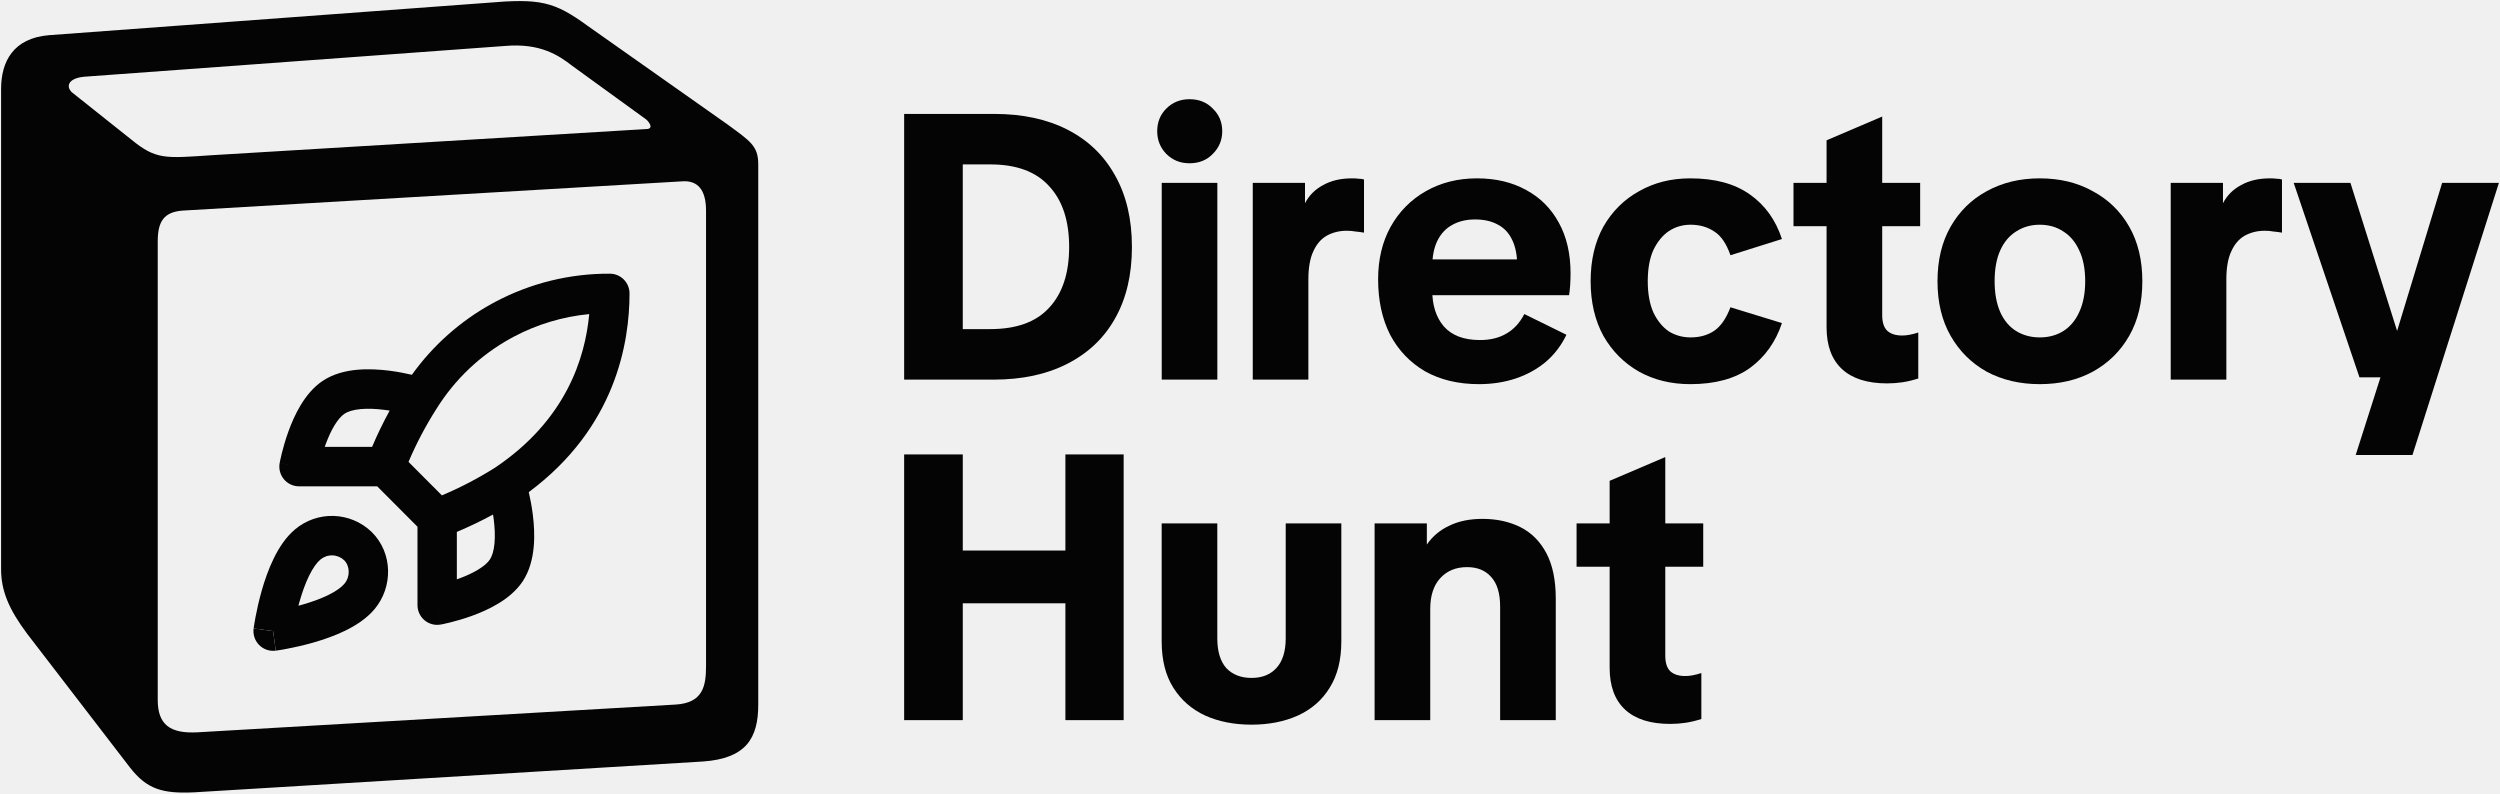
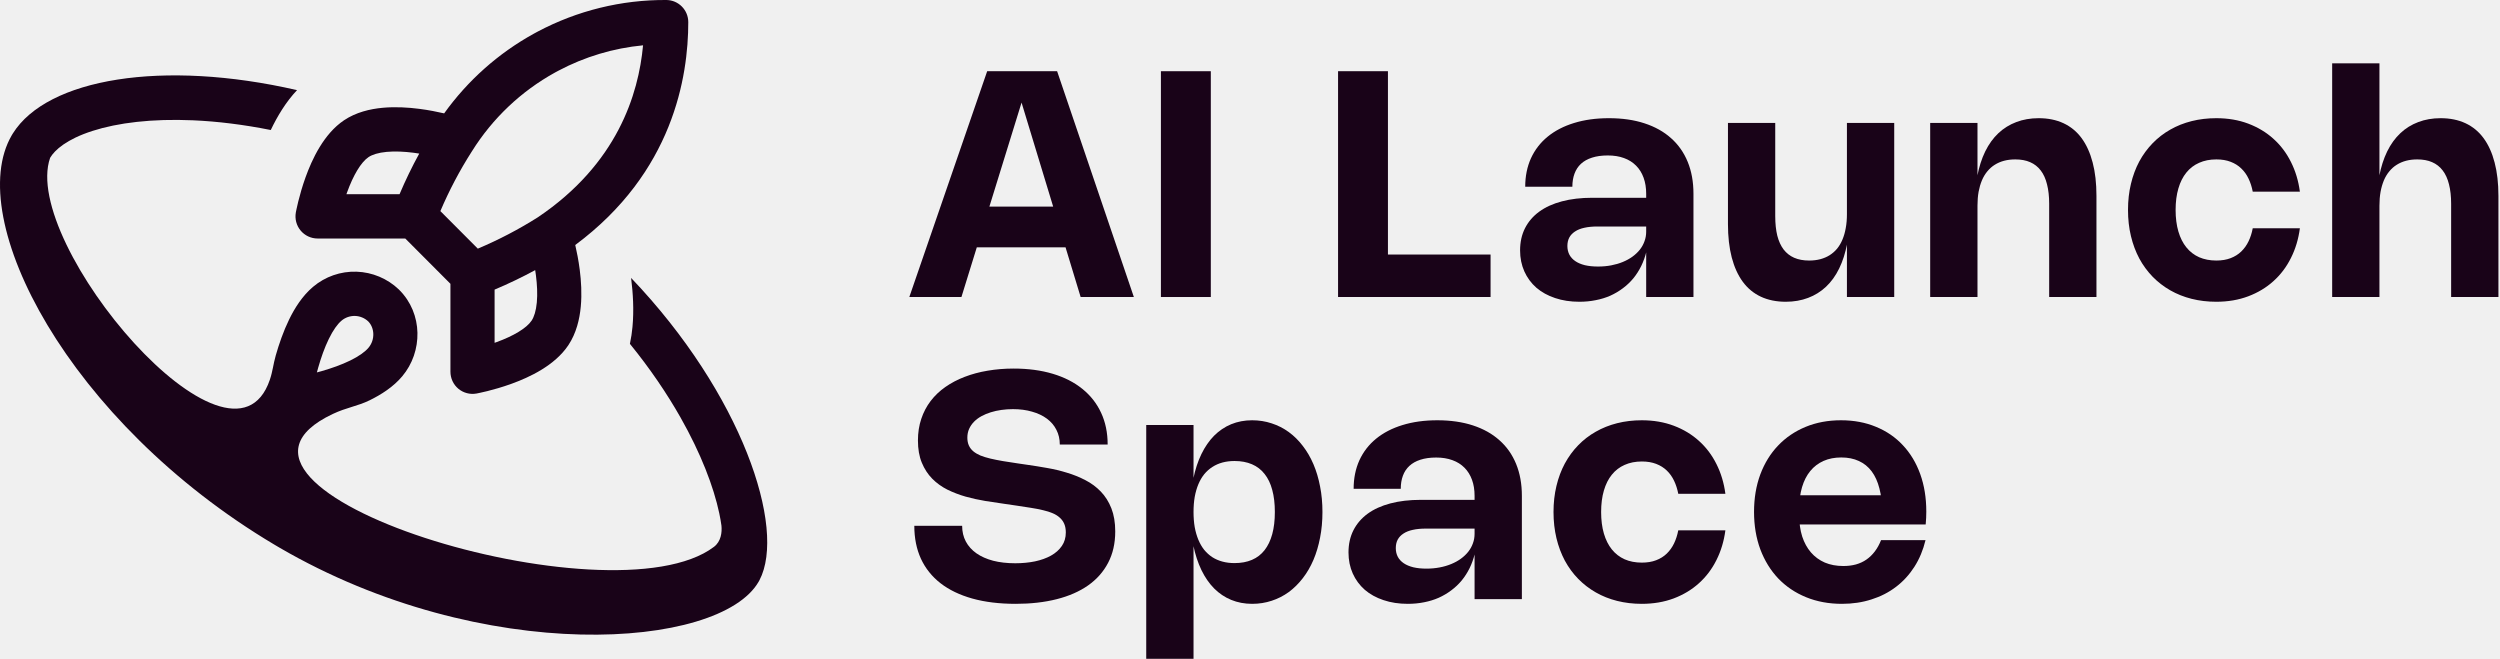
- <svg xmlns="http://www.w3.org/2000/svg" width="126" height="40" viewBox="0 0 126 40" fill="none">
-   <g clip-path="url(#clip0_5448_2111)">
-     <path d="M12.782 31.675L13.765 31.807L13.897 32.793C13.59 32.834 13.282 32.73 13.064 32.511C12.845 32.292 12.741 31.983 12.782 31.675Z" fill="#040404" />
-     <path fill-rule="evenodd" clip-rule="evenodd" d="M16.818 26.003H16.818C17.529 26.025 18.208 26.309 18.723 26.803C18.727 26.806 18.732 26.81 18.735 26.814C19.818 27.886 19.802 29.601 18.876 30.702L18.876 30.702C18.475 31.18 17.927 31.527 17.41 31.781C16.88 32.04 16.311 32.236 15.803 32.382C15.291 32.529 14.819 32.631 14.476 32.696C14.304 32.729 14.162 32.753 14.062 32.769C14.012 32.776 13.973 32.783 13.945 32.787C13.931 32.789 13.92 32.79 13.912 32.791C13.908 32.792 13.904 32.792 13.902 32.793C13.9 32.793 13.899 32.793 13.899 32.793C13.898 32.793 13.898 32.793 13.897 32.793H13.897C13.897 32.792 13.892 32.757 13.765 31.807C12.782 31.675 12.782 31.675 12.782 31.675L12.782 31.675C12.782 31.674 12.782 31.674 12.782 31.674C12.782 31.673 12.782 31.672 12.783 31.671C12.783 31.668 12.783 31.665 12.784 31.661C12.785 31.652 12.787 31.641 12.789 31.627C12.793 31.599 12.799 31.559 12.807 31.509C12.822 31.409 12.846 31.267 12.879 31.095C12.944 30.751 13.046 30.278 13.192 29.764C13.338 29.254 13.533 28.683 13.792 28.153C14.044 27.634 14.39 27.084 14.868 26.682C15.412 26.223 16.106 25.98 16.818 26.003ZM16.756 27.991C16.533 27.984 16.316 28.06 16.145 28.204L16.144 28.206C15.968 28.353 15.77 28.624 15.574 29.026C15.384 29.417 15.226 29.868 15.1 30.311C15.079 30.385 15.059 30.457 15.04 30.529C15.111 30.51 15.184 30.49 15.257 30.469C15.699 30.342 16.149 30.184 16.539 29.993C16.94 29.797 17.21 29.598 17.357 29.422L17.359 29.42C17.665 29.056 17.634 28.526 17.346 28.236C17.186 28.085 16.976 27.998 16.756 27.991Z" fill="#040404" />
-     <path fill-rule="evenodd" clip-rule="evenodd" d="M30.742 13.794C31.288 13.797 31.728 14.242 31.728 14.789C31.728 17.253 31.041 21.541 26.65 24.803C26.72 25.107 26.797 25.492 26.851 25.914C26.915 26.414 26.952 26.994 26.899 27.567C26.846 28.131 26.701 28.762 26.34 29.305L26.339 29.306C25.725 30.227 24.576 30.751 23.796 31.035C23.372 31.189 22.981 31.298 22.697 31.369C22.555 31.405 22.437 31.431 22.353 31.449C22.311 31.457 22.277 31.464 22.253 31.469C22.241 31.471 22.232 31.473 22.224 31.474C22.221 31.475 22.218 31.476 22.215 31.476C22.214 31.476 22.213 31.477 22.212 31.477L22.211 31.477C22.21 31.476 22.204 31.442 22.033 30.498L22.21 31.477C21.921 31.53 21.623 31.451 21.397 31.262C21.172 31.073 21.041 30.793 21.041 30.498V26.547L19.011 24.511H15.07C14.776 24.511 14.497 24.38 14.309 24.154C14.12 23.927 14.042 23.629 14.094 23.339L15.07 23.516C14.13 23.345 14.096 23.339 14.095 23.338V23.338C14.095 23.337 14.095 23.337 14.095 23.337C14.095 23.336 14.095 23.335 14.095 23.334C14.096 23.331 14.096 23.328 14.097 23.325C14.098 23.317 14.1 23.308 14.103 23.296C14.107 23.271 14.114 23.238 14.123 23.196C14.14 23.112 14.167 22.994 14.202 22.85C14.273 22.566 14.381 22.174 14.535 21.749C14.818 20.966 15.341 19.815 16.26 19.198L16.261 19.198C16.802 18.836 17.431 18.689 17.994 18.637C18.565 18.584 19.143 18.621 19.643 18.685C20.067 18.74 20.454 18.818 20.759 18.889C21.817 17.412 23.192 16.188 24.787 15.308L24.958 15.215C26.739 14.27 28.726 13.781 30.742 13.794ZM24.849 25.932C24.256 26.254 23.647 26.546 23.025 26.808V29.198C23.056 29.187 23.088 29.176 23.119 29.165C23.868 28.892 24.46 28.544 24.69 28.2C24.799 28.035 24.887 27.768 24.923 27.382C24.958 27.005 24.936 26.582 24.883 26.168C24.873 26.088 24.861 26.009 24.849 25.932ZM29.697 15.83C28.367 15.957 27.072 16.345 25.887 16.974L25.743 17.052C24.215 17.894 22.928 19.114 22.004 20.596C22.002 20.599 22 20.602 21.998 20.605C21.455 21.456 20.984 22.351 20.589 23.279L22.272 24.967C23.209 24.572 24.113 24.1 24.973 23.555C28.531 21.157 29.492 18.043 29.697 15.83ZM19.389 20.659C18.976 20.605 18.555 20.583 18.178 20.618C17.793 20.654 17.527 20.743 17.363 20.852L17.363 20.852C17.02 21.083 16.672 21.676 16.4 22.428C16.389 22.459 16.378 22.49 16.367 22.521H18.754C19.018 21.898 19.314 21.288 19.639 20.695C19.558 20.682 19.474 20.669 19.389 20.659Z" fill="#040404" />
-     <path fill-rule="evenodd" clip-rule="evenodd" d="M24.515 0.145C27.224 -0.088 27.921 0.068 29.624 1.308L36.667 6.272C37.829 7.125 38.216 7.358 38.216 8.288V35.511C38.216 37.217 37.596 38.226 35.429 38.38L9.809 39.932C8.183 40.01 7.408 39.777 6.557 38.691L1.37 31.944C0.441 30.701 0.055 29.772 0.055 28.685V4.488C0.055 3.092 0.675 1.929 2.454 1.774L24.515 0.145ZM35.584 10.615C35.584 9.608 35.198 9.064 34.344 9.142L9.188 10.615C8.26 10.693 7.95 11.159 7.95 12.167V35.278C7.95 36.52 8.569 36.985 9.962 36.908L34.035 35.511C35.429 35.434 35.584 34.58 35.584 33.571V10.615ZM28.85 3.325C28.153 2.783 27.224 2.161 25.444 2.317L4.234 3.868C3.461 3.945 3.306 4.333 3.614 4.644L6.635 7.048C7.872 8.056 8.337 7.979 10.66 7.823L32.565 6.505C33.029 6.505 32.642 6.04 32.488 5.963L28.85 3.325Z" fill="#040404" />
-     <path d="M45.569 19.133V5.741H50.097C51.536 5.741 52.774 6.007 53.809 6.539C54.845 7.071 55.641 7.837 56.196 8.837C56.765 9.838 57.049 11.041 57.049 12.446C57.049 13.852 56.765 15.055 56.196 16.055C55.641 17.043 54.839 17.803 53.791 18.335C52.755 18.867 51.517 19.133 50.078 19.133H45.569ZM48.524 18.316L46.933 16.587H49.907C51.233 16.587 52.225 16.227 52.881 15.505C53.551 14.783 53.885 13.763 53.885 12.446C53.885 11.129 53.551 10.11 52.881 9.388C52.225 8.654 51.233 8.286 49.907 8.286H46.933L48.524 6.558V18.316Z" fill="#040404" />
-     <path d="M58.551 19.133V9.217H61.354V19.133H58.551ZM59.953 8.229C59.485 8.229 59.094 8.071 58.778 7.754C58.475 7.438 58.323 7.058 58.323 6.615C58.323 6.159 58.475 5.779 58.778 5.475C59.094 5.158 59.485 5 59.953 5C60.432 5 60.824 5.158 61.127 5.475C61.443 5.779 61.601 6.159 61.601 6.615C61.601 7.058 61.443 7.438 61.127 7.754C60.824 8.071 60.432 8.229 59.953 8.229Z" fill="#040404" />
-     <path d="M63.139 19.133V9.217H65.772V10.243C65.974 9.85 66.277 9.546 66.681 9.331C67.085 9.103 67.571 8.989 68.139 8.989C68.266 8.989 68.379 8.995 68.48 9.008C68.581 9.008 68.67 9.021 68.746 9.046V11.725C68.594 11.699 68.449 11.68 68.31 11.668C68.184 11.642 68.038 11.63 67.874 11.63C67.508 11.63 67.173 11.712 66.87 11.877C66.58 12.041 66.353 12.307 66.188 12.674C66.024 13.029 65.942 13.497 65.942 14.08V19.133H63.139Z" fill="#040404" />
-     <path d="M74.534 19.361C73.498 19.361 72.595 19.145 71.825 18.715C71.067 18.272 70.48 17.657 70.063 16.872C69.659 16.075 69.457 15.144 69.457 14.08C69.457 13.079 69.665 12.199 70.082 11.44C70.512 10.667 71.105 10.066 71.863 9.635C72.621 9.204 73.479 8.989 74.439 8.989C75.386 8.989 76.213 9.185 76.921 9.578C77.628 9.958 78.177 10.509 78.569 11.231C78.96 11.94 79.156 12.788 79.156 13.776C79.156 13.953 79.15 14.15 79.137 14.365C79.124 14.568 79.105 14.739 79.08 14.878H70.764V13.073H77.299L76.466 13.377C76.466 12.871 76.384 12.446 76.22 12.104C76.056 11.75 75.816 11.49 75.5 11.326C75.184 11.148 74.799 11.06 74.344 11.06C73.915 11.06 73.536 11.148 73.208 11.326C72.879 11.503 72.627 11.769 72.45 12.123C72.273 12.478 72.185 12.921 72.185 13.453V14.631C72.185 15.391 72.381 15.999 72.772 16.454C73.176 16.91 73.782 17.138 74.591 17.138C75.109 17.138 75.55 17.031 75.917 16.815C76.296 16.6 76.599 16.271 76.826 15.828L78.948 16.872C78.695 17.404 78.348 17.86 77.906 18.24C77.464 18.607 76.959 18.886 76.39 19.076C75.822 19.266 75.203 19.361 74.534 19.361Z" fill="#040404" />
-     <path d="M85.188 19.361C84.228 19.361 83.369 19.152 82.612 18.734C81.854 18.303 81.254 17.702 80.812 16.929C80.383 16.144 80.168 15.226 80.168 14.175C80.168 13.111 80.383 12.193 80.812 11.421C81.254 10.648 81.854 10.053 82.612 9.635C83.369 9.204 84.228 8.989 85.188 8.989C86.438 8.989 87.442 9.261 88.2 9.806C88.958 10.338 89.494 11.085 89.81 12.047L87.215 12.864C87.013 12.282 86.741 11.883 86.4 11.668C86.059 11.44 85.662 11.326 85.207 11.326C84.803 11.326 84.436 11.433 84.108 11.649C83.793 11.864 83.534 12.18 83.332 12.598C83.142 13.016 83.047 13.542 83.047 14.175C83.047 14.796 83.142 15.321 83.332 15.752C83.534 16.169 83.793 16.486 84.108 16.701C84.436 16.904 84.803 17.005 85.207 17.005C85.662 17.005 86.053 16.898 86.381 16.682C86.722 16.454 87 16.055 87.215 15.486L89.81 16.284C89.494 17.233 88.958 17.987 88.2 18.544C87.442 19.088 86.438 19.361 85.188 19.361Z" fill="#040404" />
-     <path d="M95.109 19.323C94.111 19.323 93.354 19.082 92.836 18.601C92.318 18.12 92.059 17.417 92.059 16.492V7.071L94.863 5.874V15.885C94.863 16.239 94.945 16.499 95.109 16.663C95.286 16.828 95.538 16.91 95.867 16.91C95.993 16.91 96.119 16.898 96.246 16.872C96.385 16.847 96.53 16.809 96.681 16.758V19.076C96.403 19.165 96.138 19.228 95.886 19.266C95.633 19.304 95.374 19.323 95.109 19.323ZM90.392 11.402V9.217H96.776V11.402H90.392Z" fill="#040404" />
-     <path d="M102.802 19.361C101.804 19.361 100.914 19.152 100.131 18.734C99.361 18.303 98.755 17.702 98.313 16.929C97.871 16.157 97.65 15.239 97.65 14.175C97.65 13.111 97.871 12.193 98.313 11.421C98.755 10.648 99.361 10.053 100.131 9.635C100.914 9.204 101.804 8.989 102.802 8.989C103.812 8.989 104.703 9.204 105.473 9.635C106.256 10.053 106.869 10.648 107.311 11.421C107.753 12.193 107.974 13.111 107.974 14.175C107.974 15.239 107.753 16.157 107.311 16.929C106.869 17.702 106.256 18.303 105.473 18.734C104.703 19.152 103.812 19.361 102.802 19.361ZM102.802 17.005C103.257 17.005 103.655 16.898 103.995 16.682C104.336 16.467 104.602 16.151 104.791 15.733C104.993 15.302 105.094 14.783 105.094 14.175C105.094 13.554 104.993 13.035 104.791 12.617C104.602 12.199 104.336 11.883 103.995 11.668C103.655 11.44 103.257 11.326 102.802 11.326C102.36 11.326 101.962 11.44 101.609 11.668C101.268 11.883 101.002 12.199 100.813 12.617C100.624 13.035 100.529 13.554 100.529 14.175C100.529 14.783 100.624 15.302 100.813 15.733C101.002 16.151 101.268 16.467 101.609 16.682C101.962 16.898 102.36 17.005 102.802 17.005Z" fill="#040404" />
-     <path d="M109.404 19.133V9.217H112.038V10.243C112.24 9.85 112.543 9.546 112.947 9.331C113.351 9.103 113.837 8.989 114.405 8.989C114.532 8.989 114.645 8.995 114.746 9.008C114.847 9.008 114.936 9.021 115.012 9.046V11.725C114.86 11.699 114.715 11.68 114.576 11.668C114.45 11.642 114.304 11.63 114.14 11.63C113.774 11.63 113.439 11.712 113.136 11.877C112.846 12.041 112.618 12.307 112.454 12.674C112.29 13.029 112.208 13.497 112.208 14.08V19.133H109.404Z" fill="#040404" />
-     <path d="M118.727 22.932L120.224 18.24L120.489 17.746L123.084 9.217H125.945L121.588 22.932H118.727ZM118.917 19.019L115.602 9.217H118.462L120.887 16.91H121.683L121.398 19.019H118.917Z" fill="#040404" />
-     <path d="M53.696 36.295V22.903H56.632V36.295H53.696ZM45.569 36.295V22.903H48.524V36.295H45.569ZM47.445 30.406V27.747H54.776V30.406H47.445Z" fill="#040404" />
-     <path d="M63.076 36.523C62.205 36.523 61.428 36.371 60.746 36.067C60.064 35.751 59.527 35.282 59.136 34.661C58.744 34.041 58.548 33.262 58.548 32.325V26.379H61.352V32.173C61.352 32.831 61.504 33.332 61.807 33.674C62.122 34.003 62.545 34.167 63.076 34.167C63.606 34.167 64.023 34.003 64.326 33.674C64.642 33.332 64.8 32.831 64.8 32.173V26.379H67.603V32.325C67.603 33.262 67.407 34.041 67.016 34.661C66.637 35.282 66.1 35.751 65.406 36.067C64.724 36.371 63.947 36.523 63.076 36.523Z" fill="#040404" />
-     <path d="M75.607 36.295V30.577C75.607 29.906 75.456 29.406 75.153 29.077C74.862 28.747 74.458 28.583 73.94 28.583C73.372 28.583 72.917 28.773 72.576 29.153C72.248 29.52 72.084 30.033 72.084 30.691V36.295H69.28V26.379H71.913V27.443C72.204 27.025 72.582 26.709 73.05 26.493C73.517 26.265 74.073 26.151 74.717 26.151C75.437 26.151 76.074 26.291 76.63 26.569C77.186 26.848 77.621 27.285 77.937 27.88C78.253 28.475 78.411 29.241 78.411 30.178V36.295H75.607Z" fill="#040404" />
-     <path d="M84.176 36.485C83.178 36.485 82.421 36.244 81.903 35.763C81.385 35.282 81.126 34.579 81.126 33.655V24.233L83.93 23.036V33.047C83.93 33.401 84.012 33.661 84.176 33.826C84.353 33.99 84.606 34.072 84.934 34.072C85.06 34.072 85.186 34.06 85.313 34.035C85.452 34.009 85.597 33.971 85.748 33.921V36.238C85.471 36.327 85.205 36.39 84.953 36.428C84.7 36.466 84.441 36.485 84.176 36.485ZM79.459 28.564V26.379H85.843V28.564H79.459Z" fill="#040404" />
-   </g>
-   <defs>
-     <clipPath id="clip0_5448_2111">
-       <rect width="126" height="40" fill="white" />
-     </clipPath>
-   </defs>
+ <svg xmlns="http://www.w3.org/2000/svg" width="148" height="39" viewBox="0 0 148 39" fill="none">
+   <path d="M56.917 17.583H53.832L58.441 4.216H62.581L67.124 17.583H63.974L60.203 5.174H60.754L56.917 17.583ZM56.543 14.643V12.232H64.75V14.643H56.543Z" fill="#190318" />
+   <path d="M71.68 4.216V17.583H68.726V4.216H71.68Z" fill="#190318" />
+   <path d="M79.213 4.216H82.166V15.302L81.942 15.069H88.242V17.583H79.213V4.216Z" fill="#190318" />
+   <path d="M90.293 11.054C90.293 10.431 90.407 9.868 90.634 9.367C90.865 8.865 91.194 8.44 91.621 8.091C92.051 7.739 92.571 7.469 93.182 7.282C93.796 7.092 94.484 6.997 95.248 6.997C96.036 6.997 96.739 7.098 97.355 7.301C97.975 7.503 98.499 7.796 98.926 8.179C99.356 8.56 99.685 9.027 99.912 9.582C100.139 10.136 100.253 10.766 100.253 11.47V17.583H97.454V14.891H97.468C97.393 15.197 97.29 15.483 97.159 15.751C97.028 16.016 96.873 16.259 96.692 16.48C96.511 16.698 96.305 16.893 96.075 17.064C95.847 17.236 95.6 17.382 95.332 17.504C95.064 17.622 94.775 17.711 94.467 17.77C94.159 17.833 93.836 17.864 93.499 17.864C92.973 17.864 92.493 17.791 92.06 17.644C91.63 17.501 91.261 17.297 90.952 17.032C90.647 16.764 90.41 16.443 90.242 16.069C90.074 15.692 89.989 15.276 89.989 14.821C89.989 14.332 90.086 13.896 90.279 13.512C90.475 13.126 90.756 12.799 91.121 12.531C91.488 12.263 91.937 12.059 92.467 11.919C92.996 11.778 93.598 11.708 94.271 11.708H97.524V13.409H94.561C94.271 13.409 94.015 13.434 93.794 13.484C93.576 13.531 93.392 13.604 93.242 13.704C93.093 13.801 92.979 13.921 92.901 14.064C92.826 14.207 92.789 14.374 92.789 14.564C92.789 14.757 92.83 14.93 92.911 15.083C92.992 15.232 93.108 15.358 93.261 15.461C93.414 15.564 93.602 15.644 93.827 15.7C94.054 15.753 94.313 15.779 94.603 15.779C94.877 15.779 95.137 15.756 95.383 15.709C95.629 15.662 95.858 15.595 96.07 15.508C96.282 15.421 96.472 15.316 96.64 15.195C96.812 15.07 96.958 14.932 97.08 14.779C97.201 14.623 97.293 14.457 97.355 14.279C97.421 14.101 97.454 13.913 97.454 13.713V11.47C97.454 11.115 97.402 10.797 97.299 10.516C97.197 10.236 97.049 9.999 96.855 9.806C96.662 9.61 96.424 9.46 96.14 9.357C95.86 9.254 95.54 9.203 95.182 9.203C94.821 9.203 94.507 9.247 94.243 9.334C93.981 9.418 93.764 9.54 93.593 9.698C93.422 9.857 93.294 10.052 93.21 10.283C93.126 10.51 93.084 10.767 93.084 11.054H90.293Z" fill="#190318" />
+   <path d="M109.338 12.685V7.277H112.138V17.583H109.338V14.433L109.352 14.419C109.246 14.977 109.087 15.471 108.876 15.901C108.667 16.328 108.408 16.686 108.1 16.976C107.791 17.265 107.438 17.485 107.039 17.635C106.64 17.787 106.199 17.864 105.716 17.864C105.161 17.864 104.671 17.764 104.244 17.565C103.817 17.365 103.46 17.071 103.173 16.681C102.887 16.292 102.669 15.812 102.519 15.242C102.37 14.668 102.295 14.009 102.295 13.265V7.277H105.094V12.797C105.094 13.237 105.135 13.621 105.216 13.952C105.3 14.279 105.425 14.552 105.59 14.77C105.758 14.988 105.967 15.151 106.216 15.26C106.469 15.369 106.763 15.424 107.1 15.424C107.336 15.424 107.556 15.398 107.759 15.345C107.961 15.291 108.145 15.214 108.31 15.111C108.478 15.005 108.626 14.876 108.754 14.723C108.882 14.567 108.988 14.388 109.072 14.185C109.159 13.98 109.225 13.752 109.268 13.503C109.315 13.254 109.338 12.981 109.338 12.685Z" fill="#190318" />
+   <path d="M117.067 12.176V17.583H114.267V7.277H117.067V10.428L117.053 10.442C117.159 9.884 117.316 9.392 117.525 8.965C117.737 8.535 117.997 8.175 118.305 7.885C118.614 7.595 118.968 7.376 119.366 7.226C119.765 7.073 120.206 6.997 120.689 6.997C121.244 6.997 121.734 7.097 122.161 7.296C122.588 7.496 122.945 7.79 123.232 8.179C123.518 8.569 123.736 9.05 123.886 9.624C124.036 10.194 124.11 10.851 124.11 11.596V17.583H121.311V12.063C121.311 11.624 121.269 11.241 121.184 10.914C121.103 10.583 120.979 10.309 120.811 10.091C120.645 9.873 120.437 9.709 120.184 9.6C119.935 9.491 119.642 9.437 119.306 9.437C119.069 9.437 118.849 9.463 118.647 9.516C118.444 9.569 118.259 9.649 118.09 9.755C117.925 9.857 117.779 9.987 117.651 10.143C117.523 10.295 117.416 10.474 117.329 10.68C117.244 10.883 117.179 11.108 117.132 11.358C117.089 11.607 117.067 11.88 117.067 12.176Z" fill="#190318" />
+   <path d="M128.796 12.428C128.796 12.905 128.851 13.33 128.96 13.704C129.069 14.075 129.226 14.388 129.432 14.643C129.637 14.899 129.89 15.094 130.189 15.228C130.488 15.358 130.828 15.424 131.208 15.424C131.526 15.424 131.806 15.377 132.049 15.284C132.295 15.19 132.506 15.059 132.68 14.891C132.858 14.72 133.003 14.517 133.115 14.284C133.227 14.05 133.31 13.793 133.362 13.512H136.153C136.069 14.151 135.893 14.737 135.625 15.27C135.36 15.803 135.014 16.261 134.587 16.644C134.163 17.027 133.666 17.326 133.096 17.541C132.526 17.756 131.895 17.864 131.203 17.864C130.689 17.864 130.203 17.806 129.745 17.691C129.287 17.576 128.865 17.407 128.478 17.186C128.092 16.965 127.745 16.697 127.436 16.382C127.128 16.064 126.864 15.704 126.646 15.302C126.431 14.897 126.266 14.455 126.151 13.975C126.035 13.492 125.978 12.976 125.978 12.428C125.978 11.88 126.035 11.366 126.151 10.886C126.266 10.403 126.431 9.96 126.646 9.558C126.864 9.156 127.128 8.796 127.436 8.479C127.745 8.161 128.092 7.893 128.478 7.675C128.865 7.453 129.287 7.285 129.745 7.17C130.203 7.055 130.689 6.997 131.203 6.997C131.895 6.997 132.526 7.104 133.096 7.319C133.666 7.535 134.163 7.834 134.587 8.217C135.014 8.6 135.36 9.058 135.625 9.591C135.893 10.124 136.069 10.71 136.153 11.348H133.362C133.31 11.068 133.227 10.811 133.115 10.577C133.003 10.34 132.858 10.138 132.68 9.97C132.506 9.801 132.295 9.67 132.049 9.577C131.806 9.483 131.526 9.437 131.208 9.437C130.828 9.437 130.488 9.504 130.189 9.638C129.89 9.769 129.637 9.962 129.432 10.217C129.226 10.47 129.069 10.783 128.96 11.157C128.851 11.527 128.796 11.951 128.796 12.428Z" fill="#190318" />
+   <path d="M140.863 12.176V17.583H138.064V3.749H140.863V10.428L140.849 10.442C140.955 9.884 141.113 9.392 141.321 8.965C141.533 8.535 141.793 8.175 142.102 7.885C142.41 7.595 142.764 7.376 143.163 7.226C143.562 7.073 144.003 6.997 144.486 6.997C145.04 6.997 145.531 7.097 145.958 7.296C146.385 7.496 146.741 7.79 147.028 8.179C147.315 8.569 147.533 9.05 147.682 9.624C147.832 10.194 147.907 10.851 147.907 11.596V17.583H145.107V12.063C145.107 11.624 145.065 11.241 144.981 10.914C144.9 10.583 144.775 10.309 144.607 10.091C144.442 9.873 144.233 9.709 143.981 9.6C143.731 9.491 143.439 9.437 143.102 9.437C142.865 9.437 142.646 9.463 142.443 9.516C142.241 9.569 142.055 9.649 141.887 9.755C141.722 9.857 141.575 9.987 141.448 10.143C141.32 10.295 141.212 10.474 141.125 10.68C141.041 10.883 140.975 11.108 140.929 11.358C140.885 11.607 140.863 11.88 140.863 12.176Z" fill="#190318" />
+   <path d="M60.006 21.819C60.863 21.819 61.634 21.922 62.32 22.127C63.008 22.333 63.593 22.631 64.073 23.02C64.555 23.407 64.926 23.878 65.185 24.436C65.444 24.991 65.573 25.617 65.573 26.315H62.74C62.74 25.994 62.673 25.704 62.539 25.446C62.409 25.187 62.222 24.968 61.979 24.787C61.736 24.606 61.443 24.467 61.1 24.371C60.76 24.271 60.383 24.221 59.969 24.221C59.735 24.221 59.506 24.237 59.282 24.268C59.06 24.299 58.85 24.346 58.651 24.408C58.451 24.471 58.266 24.548 58.095 24.642C57.926 24.735 57.782 24.845 57.66 24.969C57.538 25.094 57.442 25.235 57.37 25.394C57.302 25.55 57.267 25.722 57.267 25.909C57.267 26.086 57.297 26.24 57.356 26.371C57.415 26.502 57.501 26.616 57.613 26.712C57.728 26.809 57.87 26.893 58.038 26.965C58.207 27.033 58.403 27.094 58.627 27.147C58.852 27.2 59.101 27.25 59.375 27.297C59.65 27.343 59.95 27.39 60.277 27.437L60.819 27.516C61.193 27.569 61.581 27.632 61.983 27.703C62.385 27.772 62.778 27.865 63.161 27.984C63.547 28.099 63.914 28.247 64.259 28.428C64.605 28.605 64.909 28.831 65.171 29.105C65.433 29.377 65.64 29.705 65.793 30.092C65.945 30.478 66.022 30.934 66.022 31.461C66.022 32.165 65.881 32.784 65.601 33.317C65.323 33.849 64.928 34.297 64.414 34.658C63.903 35.016 63.284 35.287 62.558 35.471C61.832 35.655 61.022 35.747 60.128 35.747C59.165 35.747 58.31 35.643 57.562 35.434C56.817 35.225 56.189 34.923 55.678 34.527C55.17 34.131 54.784 33.648 54.519 33.078C54.257 32.505 54.127 31.855 54.127 31.129H56.959C56.959 31.475 57.032 31.785 57.178 32.059C57.325 32.334 57.534 32.566 57.805 32.756C58.076 32.946 58.405 33.092 58.791 33.195C59.181 33.295 59.618 33.345 60.104 33.345C60.522 33.345 60.911 33.307 61.273 33.233C61.637 33.155 61.954 33.041 62.222 32.891C62.493 32.739 62.706 32.548 62.862 32.321C63.018 32.094 63.096 31.827 63.096 31.522C63.096 31.329 63.066 31.162 63.007 31.022C62.948 30.878 62.86 30.755 62.745 30.652C62.633 30.547 62.493 30.458 62.325 30.386C62.159 30.314 61.968 30.254 61.75 30.204C61.535 30.151 61.296 30.104 61.035 30.064C60.773 30.02 60.489 29.976 60.184 29.933L59.478 29.83C59.11 29.78 58.727 29.722 58.328 29.657C57.933 29.591 57.545 29.506 57.164 29.4C56.784 29.291 56.423 29.152 56.08 28.984C55.741 28.813 55.441 28.596 55.183 28.334C54.927 28.073 54.723 27.758 54.571 27.39C54.418 27.023 54.342 26.585 54.342 26.077C54.342 25.616 54.407 25.19 54.538 24.801C54.669 24.408 54.854 24.055 55.094 23.74C55.337 23.422 55.628 23.145 55.968 22.908C56.311 22.668 56.691 22.469 57.108 22.31C57.529 22.148 57.982 22.026 58.468 21.945C58.958 21.861 59.47 21.819 60.006 21.819Z" fill="#190318" />
+   <path d="M70.657 25.161V28.339L70.643 28.348C70.755 27.8 70.915 27.311 71.124 26.881C71.333 26.451 71.584 26.088 71.877 25.792C72.173 25.496 72.509 25.27 72.886 25.114C73.266 24.958 73.679 24.88 74.125 24.88C74.533 24.88 74.919 24.941 75.284 25.063C75.649 25.181 75.985 25.352 76.294 25.577C76.602 25.801 76.879 26.075 77.126 26.399C77.375 26.72 77.585 27.082 77.757 27.484C77.928 27.886 78.059 28.325 78.149 28.802C78.243 29.275 78.289 29.779 78.289 30.311C78.289 30.844 78.243 31.349 78.149 31.826C78.059 32.299 77.928 32.739 77.757 33.144C77.585 33.546 77.375 33.907 77.126 34.228C76.879 34.549 76.602 34.823 76.294 35.051C75.985 35.275 75.649 35.446 75.284 35.565C74.919 35.686 74.533 35.747 74.125 35.747C73.679 35.747 73.266 35.669 72.886 35.513C72.509 35.358 72.173 35.132 71.877 34.836C71.584 34.54 71.333 34.177 71.124 33.747C70.915 33.313 70.755 32.823 70.643 32.274L70.657 32.288V39H67.857V25.161H70.657ZM70.657 30.311C70.657 30.632 70.68 30.93 70.727 31.204C70.777 31.478 70.849 31.727 70.942 31.952C71.035 32.176 71.151 32.376 71.288 32.55C71.428 32.721 71.589 32.866 71.769 32.985C71.95 33.1 72.149 33.187 72.368 33.246C72.589 33.306 72.827 33.335 73.083 33.335C73.475 33.335 73.82 33.271 74.116 33.144C74.415 33.016 74.664 32.824 74.863 32.569C75.063 32.313 75.214 31.997 75.317 31.62C75.42 31.243 75.471 30.807 75.471 30.311C75.471 29.816 75.42 29.38 75.317 29.003C75.217 28.626 75.066 28.311 74.863 28.058C74.664 27.803 74.415 27.611 74.116 27.484C73.82 27.356 73.475 27.292 73.083 27.292C72.827 27.292 72.589 27.322 72.368 27.381C72.149 27.44 71.95 27.529 71.769 27.647C71.589 27.762 71.428 27.906 71.288 28.077C71.151 28.249 71.035 28.446 70.942 28.671C70.849 28.895 70.777 29.144 70.727 29.419C70.68 29.693 70.657 29.99 70.657 30.311Z" fill="#190318" />
+   <path d="M80.135 28.937C80.135 28.314 80.249 27.752 80.476 27.25C80.707 26.748 81.035 26.323 81.462 25.974C81.892 25.622 82.413 25.352 83.023 25.165C83.637 24.975 84.326 24.88 85.089 24.88C85.877 24.88 86.58 24.982 87.197 25.184C87.817 25.387 88.341 25.68 88.767 26.063C89.198 26.443 89.526 26.91 89.754 27.465C89.981 28.02 90.095 28.649 90.095 29.353V35.467H87.295V32.774H87.309C87.234 33.08 87.132 33.366 87.001 33.634C86.87 33.899 86.714 34.142 86.533 34.364C86.353 34.582 86.147 34.776 85.916 34.948C85.689 35.119 85.441 35.266 85.173 35.387C84.905 35.505 84.617 35.594 84.309 35.654C84 35.716 83.678 35.747 83.341 35.747C82.815 35.747 82.335 35.674 81.902 35.527C81.472 35.384 81.102 35.18 80.794 34.915C80.489 34.647 80.252 34.326 80.084 33.952C79.915 33.575 79.831 33.159 79.831 32.704C79.831 32.215 79.928 31.779 80.121 31.396C80.317 31.009 80.598 30.682 80.962 30.414C81.33 30.146 81.778 29.942 82.308 29.802C82.838 29.662 83.439 29.591 84.112 29.591H87.365V31.293H84.402C84.112 31.293 83.857 31.318 83.636 31.368C83.418 31.414 83.234 31.488 83.084 31.587C82.934 31.684 82.821 31.804 82.743 31.947C82.668 32.09 82.631 32.257 82.631 32.447C82.631 32.64 82.671 32.813 82.752 32.966C82.833 33.116 82.95 33.242 83.103 33.345C83.255 33.447 83.444 33.527 83.668 33.583C83.896 33.636 84.154 33.663 84.444 33.663C84.718 33.663 84.979 33.639 85.225 33.592C85.471 33.546 85.7 33.479 85.912 33.391C86.124 33.304 86.314 33.2 86.482 33.078C86.653 32.954 86.8 32.815 86.921 32.662C87.043 32.507 87.135 32.34 87.197 32.162C87.263 31.985 87.295 31.796 87.295 31.597V29.353C87.295 28.998 87.244 28.68 87.141 28.4C87.038 28.119 86.89 27.883 86.697 27.689C86.504 27.493 86.265 27.343 85.982 27.241C85.701 27.138 85.382 27.086 85.024 27.086C84.662 27.086 84.349 27.13 84.084 27.217C83.823 27.301 83.606 27.423 83.435 27.582C83.263 27.741 83.135 27.935 83.051 28.166C82.967 28.393 82.925 28.651 82.925 28.937H80.135Z" fill="#190318" />
+   <path d="M94.787 30.311C94.787 30.788 94.841 31.213 94.95 31.587C95.059 31.958 95.216 32.271 95.422 32.527C95.628 32.782 95.88 32.977 96.179 33.111C96.478 33.242 96.818 33.307 97.198 33.307C97.516 33.307 97.796 33.261 98.04 33.167C98.286 33.074 98.496 32.943 98.671 32.774C98.848 32.603 98.993 32.401 99.105 32.167C99.217 31.933 99.3 31.676 99.353 31.396H102.143C102.059 32.034 101.883 32.62 101.615 33.153C101.35 33.686 101.004 34.144 100.577 34.527C100.154 34.91 99.657 35.209 99.087 35.425C98.516 35.639 97.885 35.747 97.194 35.747C96.68 35.747 96.193 35.689 95.735 35.574C95.277 35.459 94.855 35.291 94.469 35.069C94.082 34.848 93.735 34.58 93.427 34.265C93.118 33.948 92.855 33.588 92.637 33.186C92.422 32.781 92.256 32.338 92.141 31.858C92.026 31.375 91.968 30.86 91.968 30.311C91.968 29.763 92.026 29.249 92.141 28.769C92.256 28.286 92.422 27.843 92.637 27.442C92.855 27.04 93.118 26.68 93.427 26.362C93.735 26.044 94.082 25.776 94.469 25.558C94.855 25.337 95.277 25.169 95.735 25.053C96.193 24.938 96.68 24.88 97.194 24.88C97.885 24.88 98.516 24.988 99.087 25.203C99.657 25.418 100.154 25.717 100.577 26.1C101.004 26.483 101.35 26.942 101.615 27.474C101.883 28.007 102.059 28.593 102.143 29.232H99.353C99.3 28.951 99.217 28.694 99.105 28.46C98.993 28.224 98.848 28.021 98.671 27.853C98.496 27.685 98.286 27.554 98.04 27.46C97.796 27.367 97.516 27.32 97.198 27.32C96.818 27.32 96.478 27.387 96.179 27.521C95.88 27.652 95.628 27.845 95.422 28.101C95.216 28.353 95.059 28.666 94.95 29.04C94.841 29.411 94.787 29.835 94.787 30.311Z" fill="#190318" />
+   <path d="M106.513 30.498C106.513 30.966 106.572 31.386 106.69 31.76C106.812 32.131 106.985 32.446 107.209 32.704C107.433 32.963 107.706 33.162 108.027 33.303C108.351 33.44 108.717 33.508 109.125 33.508C109.396 33.508 109.646 33.477 109.873 33.415C110.104 33.349 110.311 33.253 110.495 33.125C110.682 32.994 110.847 32.834 110.99 32.644C111.137 32.45 111.26 32.228 111.359 31.975H113.991C113.85 32.561 113.631 33.088 113.332 33.555C113.033 34.022 112.67 34.418 112.243 34.742C111.819 35.066 111.336 35.314 110.794 35.485C110.255 35.66 109.672 35.747 109.046 35.747C108.267 35.747 107.558 35.616 106.919 35.354C106.28 35.093 105.732 34.723 105.274 34.247C104.819 33.767 104.465 33.194 104.213 32.527C103.964 31.857 103.839 31.115 103.839 30.302C103.839 29.495 103.962 28.758 104.208 28.091C104.458 27.424 104.808 26.854 105.26 26.381C105.712 25.904 106.254 25.535 106.886 25.273C107.519 25.011 108.22 24.88 108.99 24.88C109.75 24.88 110.44 25.01 111.06 25.268C111.683 25.524 112.215 25.888 112.654 26.362C113.096 26.832 113.438 27.401 113.678 28.068C113.917 28.732 114.037 29.472 114.037 30.288C114.037 30.413 114.034 30.539 114.028 30.666C114.022 30.791 114.012 30.919 114 31.05H105.573V29.32H112.523L111.387 31.022C111.4 30.9 111.408 30.78 111.411 30.662C111.417 30.54 111.42 30.422 111.42 30.307C111.42 29.777 111.367 29.313 111.261 28.914C111.158 28.512 111.006 28.175 110.803 27.904C110.601 27.633 110.348 27.429 110.046 27.292C109.747 27.152 109.399 27.082 109.004 27.082C108.611 27.082 108.261 27.15 107.952 27.287C107.644 27.424 107.382 27.624 107.167 27.886C106.955 28.144 106.793 28.462 106.681 28.839C106.569 29.216 106.513 29.643 106.513 30.12V30.498Z" fill="#190318" />
+   <path fill-rule="evenodd" clip-rule="evenodd" d="M0.763 7.898C2.8 4.646 9.628 3.506 17.585 5.336C16.921 6.039 16.414 6.891 16.03 7.697C14.416 7.374 12.87 7.185 11.429 7.122C9.004 7.016 6.978 7.268 5.479 7.749C3.943 8.243 3.236 8.883 2.97 9.339C2.969 9.341 2.968 9.343 2.967 9.344C1.193 14.411 13.703 29.174 15.974 22.483C16.148 21.969 16.173 21.573 16.325 21.04C16.517 20.368 16.775 19.616 17.115 18.917C17.448 18.233 17.904 17.509 18.533 16.98C19.25 16.374 20.165 16.055 21.102 16.084C22.039 16.114 22.934 16.489 23.613 17.138C23.618 17.143 23.623 17.149 23.628 17.154C25.054 18.566 25.033 20.826 23.814 22.275C23.286 22.906 22.564 23.363 21.882 23.697C21.163 24.049 20.518 24.12 19.702 24.506C10.23 28.985 36.193 36.97 42.267 32.373C42.688 32.053 42.75 31.512 42.709 31.113C42.678 30.893 42.637 30.653 42.582 30.392C42.248 28.815 41.498 26.85 40.286 24.713C39.476 23.285 38.476 21.811 37.291 20.355C37.364 20.014 37.413 19.676 37.443 19.351C37.536 18.348 37.473 17.333 37.361 16.453C43.914 23.312 46.572 31.269 44.962 34.345L44.909 34.441C42.603 38.444 28.597 39.443 16.532 32.413L16.246 32.244C4.021 24.973 -2.176 12.935 0.694 8.012L0.763 7.898ZM21.021 18.704C20.727 18.695 20.44 18.795 20.215 18.985L20.214 18.987C19.983 19.181 19.722 19.538 19.464 20.068C19.213 20.582 19.005 21.177 18.838 21.761C18.811 21.858 18.785 21.953 18.76 22.047C18.854 22.022 18.949 21.996 19.046 21.969C19.628 21.802 20.221 21.593 20.734 21.342C21.262 21.083 21.618 20.821 21.812 20.59L21.815 20.586C22.219 20.107 22.177 19.409 21.799 19.026C21.587 18.828 21.311 18.713 21.021 18.704Z" fill="#190318" />
+   <path fill-rule="evenodd" clip-rule="evenodd" d="M39.447 0C40.166 0.005 40.746 0.59 40.746 1.311C40.746 4.557 39.84 10.207 34.055 14.504C34.148 14.905 34.249 15.412 34.32 15.967C34.405 16.627 34.453 17.39 34.383 18.145C34.314 18.888 34.122 19.72 33.647 20.435L33.646 20.436C32.836 21.65 31.323 22.341 30.295 22.715C29.737 22.918 29.222 23.061 28.848 23.155C28.66 23.201 28.505 23.236 28.394 23.259C28.339 23.271 28.295 23.28 28.263 23.286C28.247 23.289 28.234 23.292 28.225 23.294C28.22 23.294 28.216 23.295 28.213 23.296L28.209 23.297L28.207 23.297C27.826 23.366 27.433 23.262 27.135 23.014C26.838 22.765 26.666 22.396 26.666 22.007V16.801L23.992 14.12H18.8C18.413 14.119 18.045 13.947 17.797 13.649C17.548 13.351 17.445 12.957 17.514 12.575L17.515 12.568C17.516 12.565 17.517 12.561 17.517 12.556C17.519 12.547 17.522 12.534 17.525 12.518C17.531 12.486 17.54 12.442 17.552 12.387C17.575 12.276 17.61 12.12 17.656 11.932C17.749 11.556 17.892 11.04 18.094 10.48C18.467 9.45 19.157 7.932 20.367 7.12L20.369 7.119C21.081 6.643 21.91 6.45 22.652 6.381C23.404 6.311 24.166 6.359 24.823 6.444C25.383 6.516 25.893 6.619 26.294 6.712C27.688 4.767 29.5 3.154 31.601 1.995L31.827 1.873C34.172 0.628 36.79 -0.016 39.447 0ZM31.683 15.991C30.901 16.415 30.099 16.8 29.28 17.145V20.294C29.321 20.28 29.362 20.266 29.403 20.251C30.39 19.892 31.17 19.433 31.473 18.979C31.616 18.762 31.733 18.41 31.78 17.902C31.826 17.405 31.797 16.847 31.727 16.302C31.714 16.197 31.698 16.093 31.683 15.991ZM38.069 2.683C36.317 2.85 34.611 3.361 33.05 4.19L32.86 4.292C30.848 5.402 29.152 7.01 27.935 8.962C27.932 8.966 27.93 8.97 27.927 8.974C27.211 10.095 26.591 11.273 26.07 12.497L28.287 14.72C29.522 14.199 30.713 13.577 31.846 12.86C36.533 9.701 37.8 5.598 38.069 2.683ZM24.489 9.044C23.946 8.974 23.39 8.945 22.894 8.991C22.387 9.038 22.036 9.155 21.82 9.299C21.368 9.602 20.91 10.385 20.552 11.374C20.537 11.416 20.523 11.457 20.508 11.498H23.653C24.001 10.677 24.39 9.874 24.819 9.092C24.712 9.075 24.601 9.058 24.489 9.044Z" fill="#190318" />
</svg>
